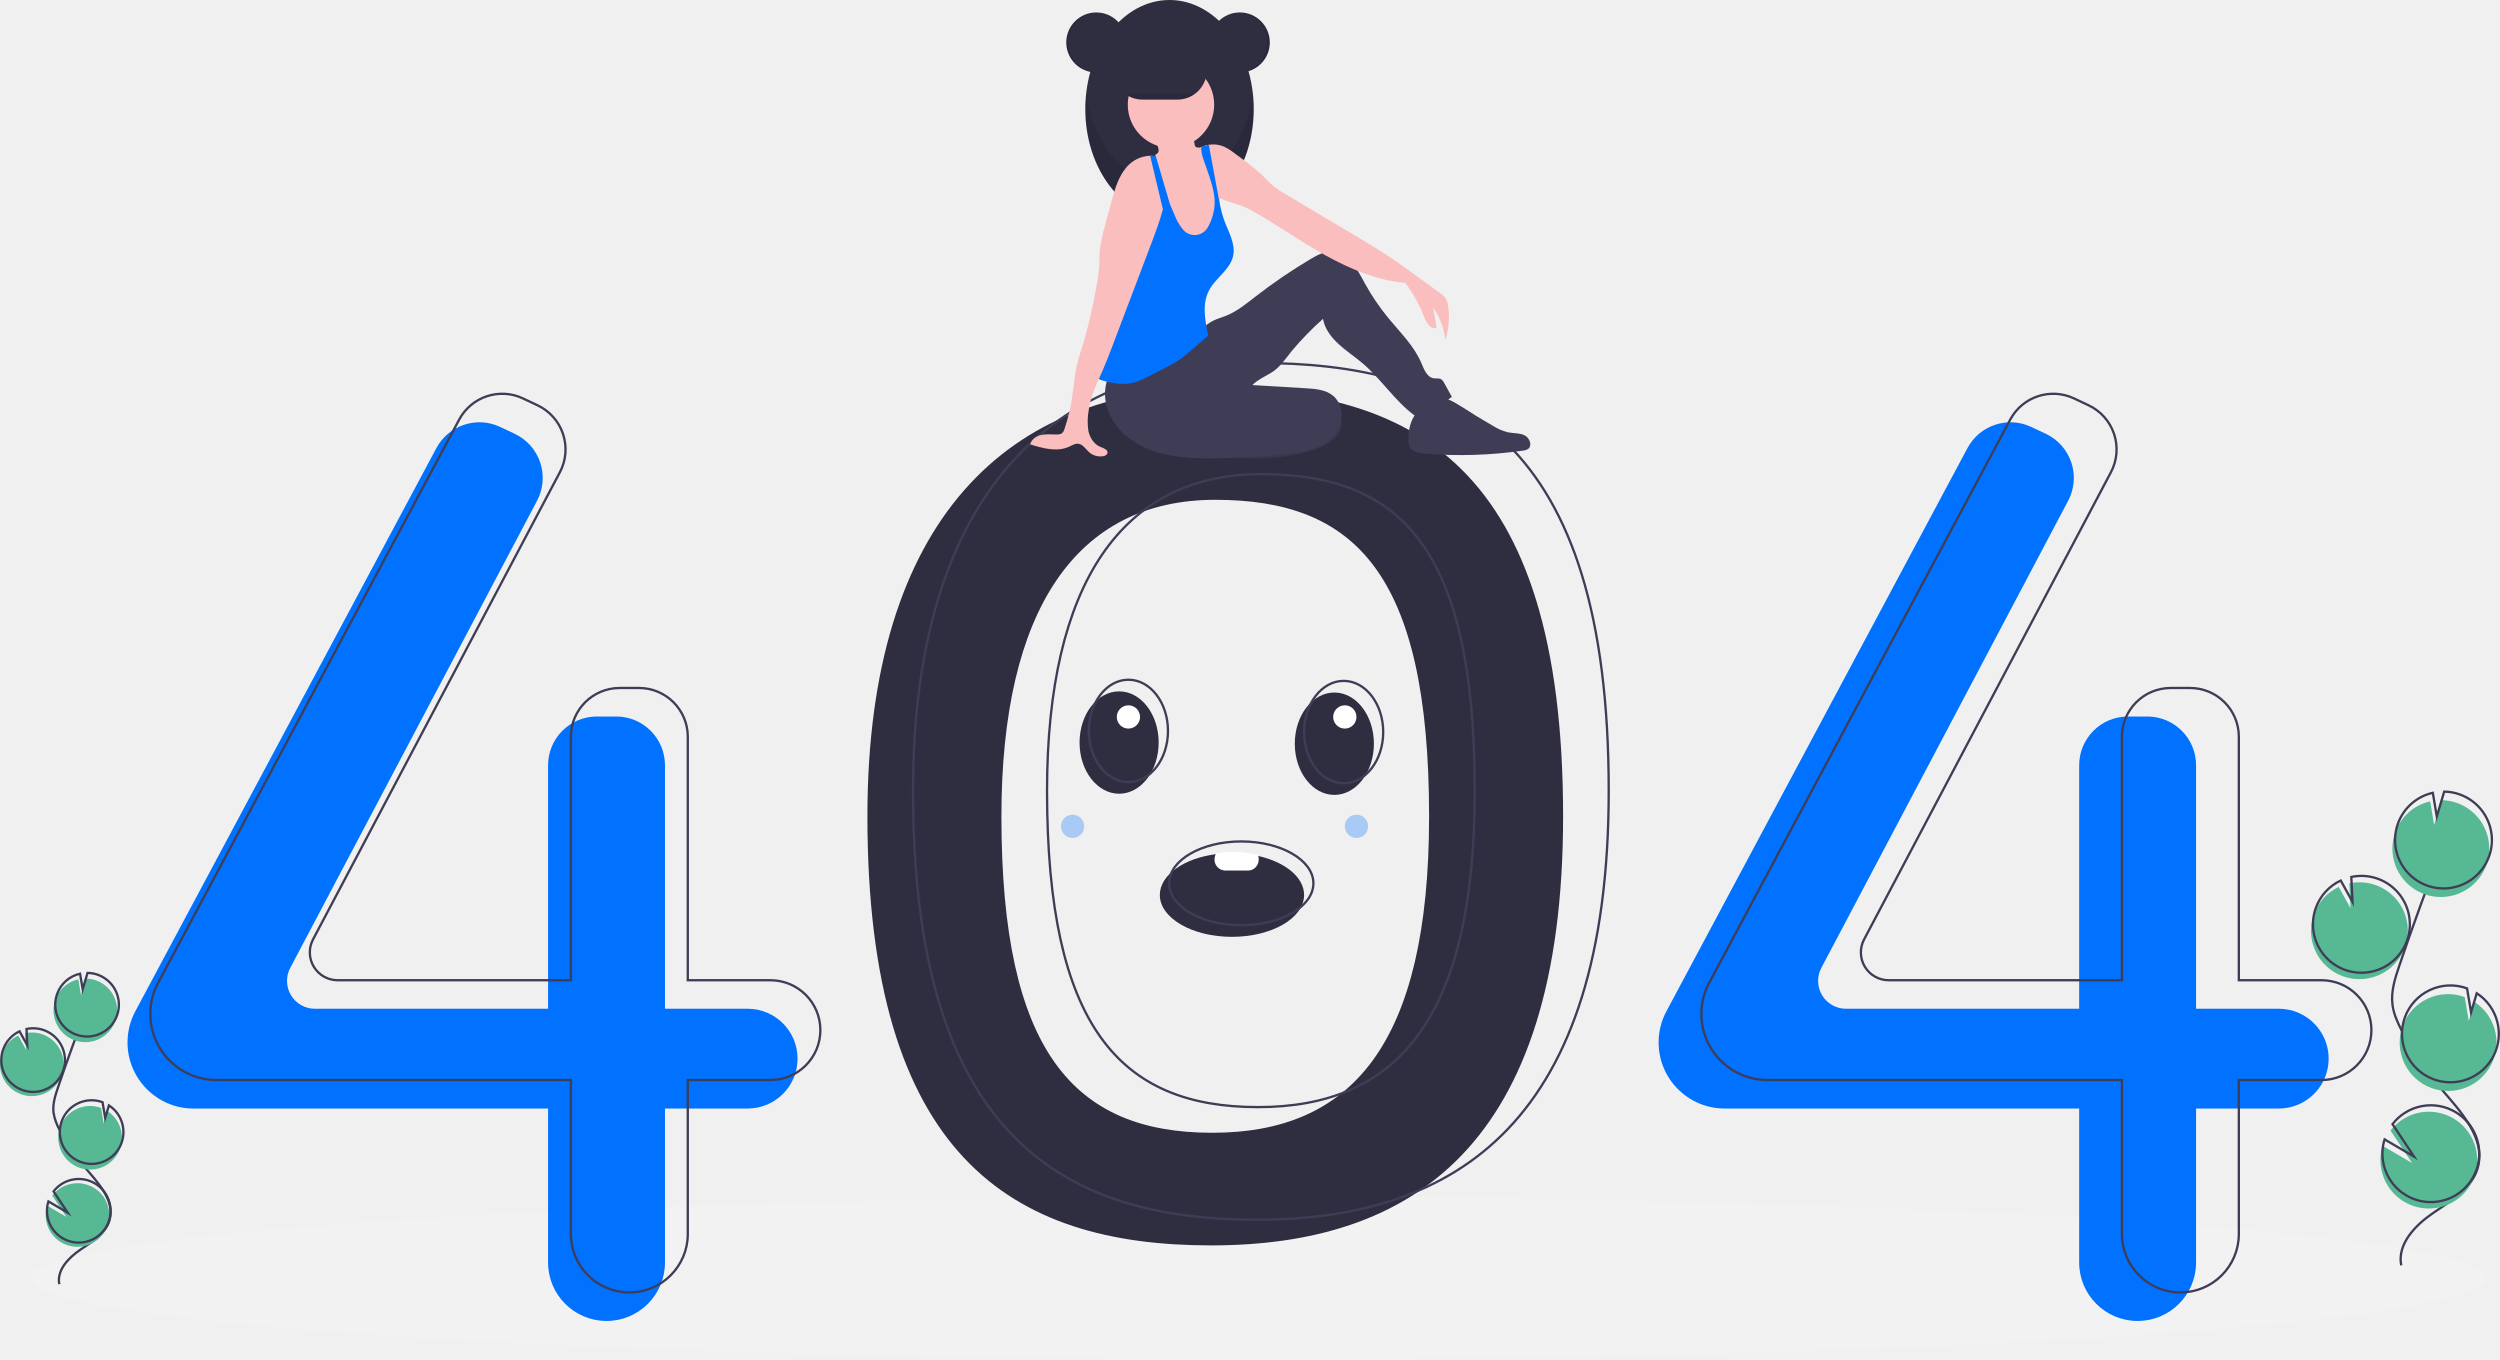
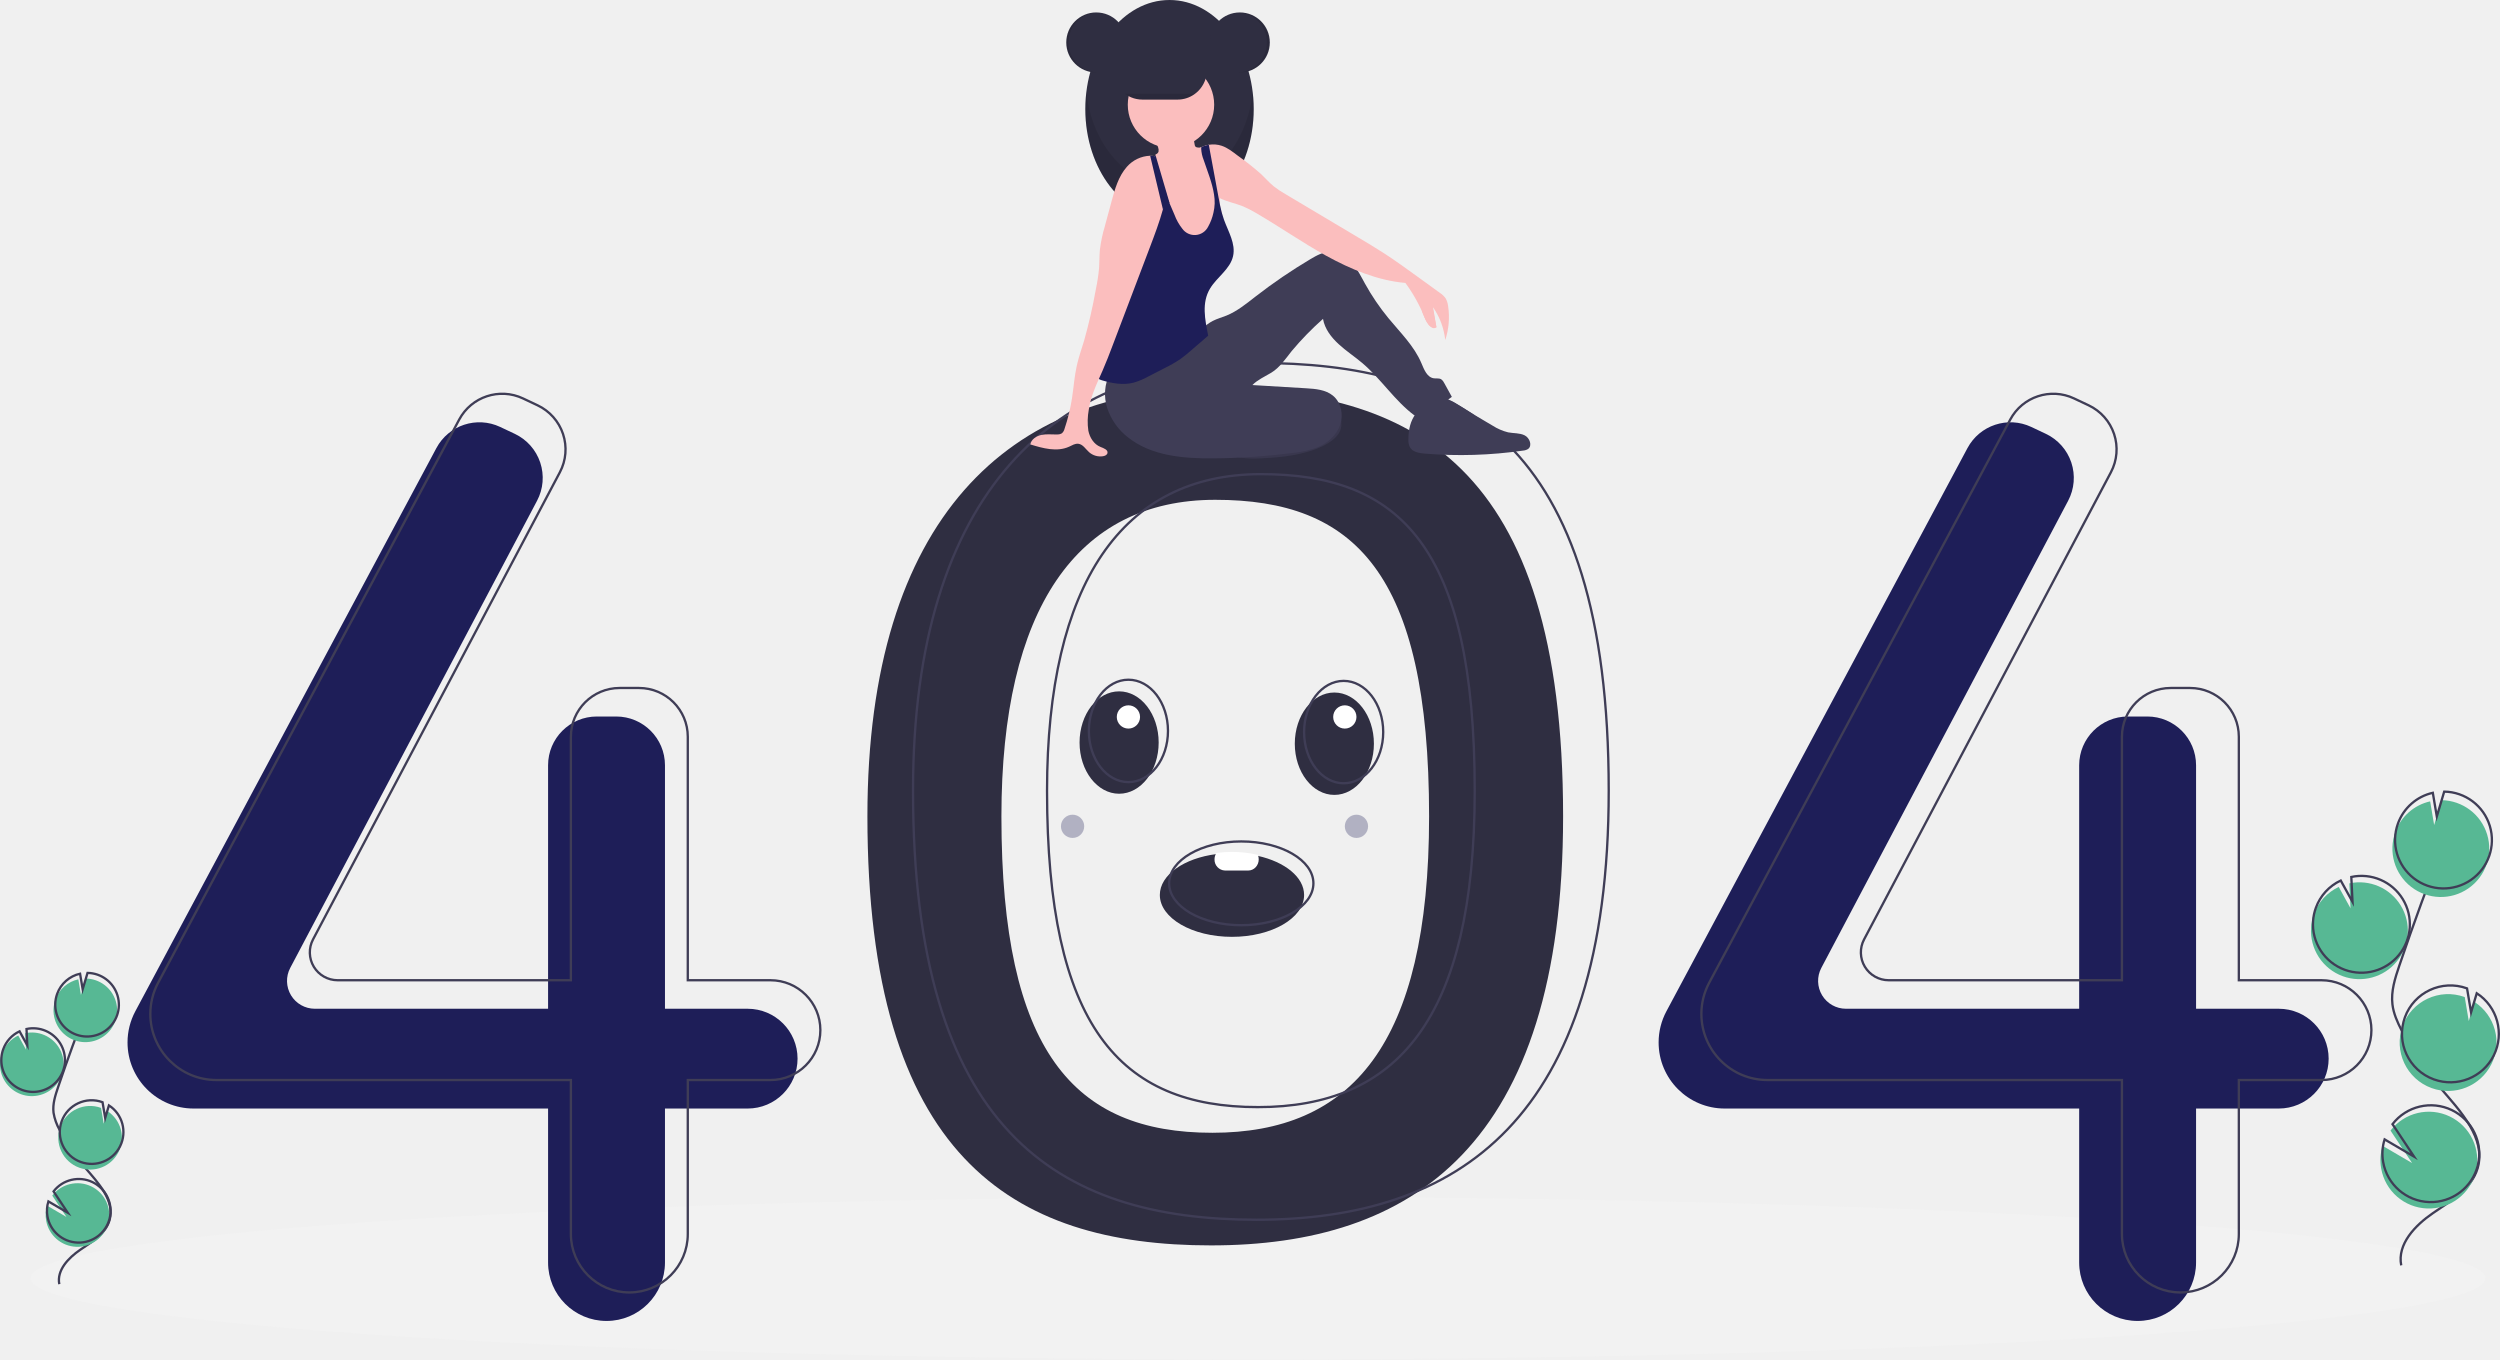
<svg xmlns="http://www.w3.org/2000/svg" id="fd59ce54-f850-4dfc-bc34-dd7d379d600e" data-name="Layer 1" width="1074.392" height="584.231" viewBox="0 0 1074.392 584.231">
  <ellipse cx="540.643" cy="549.309" rx="527.5" ry="34.922" fill="#f2f2f2" />
  <path d="M583.48,324.894c-85.944,0-147.651,55.139-147.651,183.798,0,145.813,61.707,184.411,147.651,184.411s151.327-42.274,151.327-184.411C734.807,356.753,669.424,324.894,583.48,324.894Zm.565,319.808c-59.527,0-90.626-34.923-90.626-135.916,0-89.112,32.372-136.105,91.899-136.105s91.899,30.868,91.899,136.105C677.217,607.234,643.572,644.703,584.045,644.703Z" transform="translate(-63.054 -157.8845)" fill="#2f2e41" />
-   <path d="M384.365,591.401H348.831V486.762A20.956,20.956,0,0,0,327.875,465.806h-8.326a20.956,20.956,0,0,0-20.956,20.956V591.401H198.363a11.963,11.963,0,0,1-10.578-17.552l106.082-200.78A20.956,20.956,0,0,0,284.287,344.33l-6.262-2.957a20.956,20.956,0,0,0-27.429,9.07L121.214,592.475a28.416,28.416,0,0,0-3.356,13.396v0a28.416,28.416,0,0,0,28.416,28.416H298.593v66.167a25.119,25.119,0,0,0,25.119,25.119h0a25.119,25.119,0,0,0,25.119-25.119V634.287h35.534a21.443,21.443,0,0,0,21.443-21.443v0A21.443,21.443,0,0,0,384.365,591.401Z" transform="translate(-63.054 -157.8845)" fill="#0072ff" />
-   <path d="M1042.362,591.401h-35.534V486.762A20.956,20.956,0,0,0,985.872,465.806h-8.326a20.956,20.956,0,0,0-20.956,20.956V591.401H856.359a11.963,11.963,0,0,1-10.578-17.552L951.864,373.069A20.956,20.956,0,0,0,942.284,344.33l-6.262-2.957a20.956,20.956,0,0,0-27.429,9.07L779.211,592.475a28.416,28.416,0,0,0-3.356,13.396v0a28.416,28.416,0,0,0,28.416,28.416H956.589v66.167a25.119,25.119,0,0,0,25.119,25.119h0a25.119,25.119,0,0,0,25.119-25.119V634.287h35.534a21.443,21.443,0,0,0,21.443-21.443v0A21.443,21.443,0,0,0,1042.362,591.401Z" transform="translate(-63.054 -157.8845)" fill="#0072ff" />
+   <path d="M384.365,591.401H348.831V486.762A20.956,20.956,0,0,0,327.875,465.806h-8.326a20.956,20.956,0,0,0-20.956,20.956V591.401H198.363a11.963,11.963,0,0,1-10.578-17.552l106.082-200.78A20.956,20.956,0,0,0,284.287,344.33l-6.262-2.957a20.956,20.956,0,0,0-27.429,9.07L121.214,592.475a28.416,28.416,0,0,0-3.356,13.396v0a28.416,28.416,0,0,0,28.416,28.416H298.593v66.167a25.119,25.119,0,0,0,25.119,25.119h0a25.119,25.119,0,0,0,25.119-25.119V634.287h35.534a21.443,21.443,0,0,0,21.443-21.443v0A21.443,21.443,0,0,0,384.365,591.401Z" transform="translate(-63.054 -157.8845)" fill="#1e1e58" />
+   <path d="M1042.362,591.401h-35.534V486.762A20.956,20.956,0,0,0,985.872,465.806h-8.326a20.956,20.956,0,0,0-20.956,20.956V591.401H856.359a11.963,11.963,0,0,1-10.578-17.552L951.864,373.069A20.956,20.956,0,0,0,942.284,344.33l-6.262-2.957a20.956,20.956,0,0,0-27.429,9.07L779.211,592.475a28.416,28.416,0,0,0-3.356,13.396v0a28.416,28.416,0,0,0,28.416,28.416H956.589v66.167a25.119,25.119,0,0,0,25.119,25.119h0a25.119,25.119,0,0,0,25.119-25.119V634.287h35.534a21.443,21.443,0,0,0,21.443-21.443v0A21.443,21.443,0,0,0,1042.362,591.401Z" transform="translate(-63.054 -157.8845)" fill="#1e1e58" />
  <path d="M394.168,579.148H358.634V474.509a20.956,20.956,0,0,0-20.956-20.956h-8.326a20.956,20.956,0,0,0-20.956,20.956V579.148H208.165a11.963,11.963,0,0,1-10.578-17.552L303.67,360.816a20.956,20.956,0,0,0-9.58-28.739l-6.262-2.957a20.956,20.956,0,0,0-27.429,9.07L131.017,580.222a28.416,28.416,0,0,0-3.356,13.396v0a28.416,28.416,0,0,0,28.416,28.416H308.395v66.167a25.119,25.119,0,0,0,25.119,25.119h0a25.119,25.119,0,0,0,25.119-25.119V622.034h35.534a21.443,21.443,0,0,0,21.443-21.443v0A21.443,21.443,0,0,0,394.168,579.148Z" transform="translate(-63.054 -157.8845)" fill="none" stroke="#3f3d56" stroke-miterlimit="10" />
  <path d="M1060.742,579.148h-35.534V474.509a20.956,20.956,0,0,0-20.956-20.956H995.925a20.956,20.956,0,0,0-20.956,20.956V579.148H874.739a11.963,11.963,0,0,1-10.578-17.552L970.244,360.816a20.956,20.956,0,0,0-9.58-28.739l-6.262-2.957a20.956,20.956,0,0,0-27.429,9.07L797.59,580.222a28.416,28.416,0,0,0-3.356,13.396v0a28.416,28.416,0,0,0,28.416,28.416H974.969v66.167a25.119,25.119,0,0,0,25.119,25.119h0a25.119,25.119,0,0,0,25.119-25.119V622.034h35.534a21.443,21.443,0,0,0,21.443-21.443v0A21.443,21.443,0,0,0,1060.742,579.148Z" transform="translate(-63.054 -157.8845)" fill="none" stroke="#3f3d56" stroke-miterlimit="10" />
  <path d="M603.085,313.866c-85.944,0-147.651,55.139-147.651,183.798,0,145.813,61.707,184.411,147.651,184.411s151.327-42.274,151.327-184.411C754.412,345.725,689.029,313.866,603.085,313.866Zm.565,319.808c-59.527,0-90.626-34.923-90.626-135.916,0-89.112,32.372-136.105,91.899-136.105s91.899,30.868,91.899,136.105C696.822,596.206,663.177,633.675,603.65,633.675Z" transform="translate(-63.054 -157.8845)" fill="none" stroke="#3f3d56" stroke-miterlimit="10" />
  <circle cx="471.141" cy="18.25" r="12.901" fill="#2f2e41" />
  <ellipse cx="502.607" cy="46.885" rx="36.186" ry="46.885" fill="#2f2e41" />
  <path d="M565.661,237.494c-18.128,0-33.141-17.271-35.776-39.805a60.976,60.976,0,0,0-.41,7.08c0,25.894,16.201,46.885,36.186,46.885s36.186-20.991,36.186-46.885a60.976,60.976,0,0,0-.41-7.08C598.803,220.224,583.789,237.494,565.661,237.494Z" transform="translate(-63.054 -157.8845)" opacity="0.1" />
  <path d="M639.296,342.073c-.777,3.193-4.128,5.751-7.839,7.538-7.802,3.757-17.425,4.878-26.76,5.254a45.176,45.176,0,0,1-7.144-.132,20.537,20.537,0,0,1-12.251-5.631,1.681,1.681,0,0,1,.044-2.844c4.969-5.459,13.262-8.806,21.616-11.216,6.334-1.827,17.381-6.561,24.29-5.922C637.944,329.739,640.277,338.041,639.296,342.073Z" transform="translate(-63.054 -157.8845)" fill="#3f3d56" />
  <path d="M639.296,342.073c-.777,3.193-4.128,5.751-7.839,7.538-7.802,3.757-17.425,4.878-26.76,5.254a45.176,45.176,0,0,1-7.144-.132,20.537,20.537,0,0,1-12.251-5.631,1.681,1.681,0,0,1,.044-2.844c4.969-5.459,13.262-8.806,21.616-11.216,6.334-1.827,17.381-6.561,24.29-5.922C637.944,329.739,640.277,338.041,639.296,342.073Z" transform="translate(-63.054 -157.8845)" opacity="0.1" />
  <path d="M540.098,318.206a19.77,19.77,0,0,0-1.199,15.075,26.339,26.339,0,0,0,8.829,12.497c10.095,8.092,23.988,9.205,36.925,9.093a284.649,284.649,0,0,0,33.905-2.324,40.538,40.538,0,0,0,11.001-2.554c4.222-1.827,7.933-5.178,9.436-9.526s.436-9.672-3.134-12.574c-3.137-2.55-7.463-2.9-11.498-3.143l-23.088-1.387c2.281-2.308,5.318-3.614,8.096-5.292,3.685-2.226,6.134-5.965,8.813-9.335a129.001,129.001,0,0,1,13.439-13.817c.751,4.31,3.478,7.85,6.687,10.824s6.908,5.368,10.244,8.2c8.079,6.858,13.896,16.167,22.392,22.5a43.829,43.829,0,0,0,16.049-8.012l-3.302-5.981a3.94,3.94,0,0,0-1.245-1.553c-.935-.575-2.14-.279-3.225-.441-2.901-.435-4.168-3.784-5.306-6.487-3.125-7.422-9.108-13.18-14.218-19.404a98.009,98.009,0,0,1-9.996-14.723c-1.717-3.102-3.288-6.331-5.617-9.003s-5.594-4.773-9.139-4.781c-3.132-.007-6.021,1.584-8.714,3.183a230.477,230.477,0,0,0-23.63,16.099c-3.944,3.062-7.863,6.296-12.489,8.174-1.947.79-4,1.331-5.869,2.292-3.273,1.684-5.757,4.534-8.431,7.064C566.277,311.892,553.219,317.738,540.098,318.206Z" transform="translate(-63.054 -157.8845)" fill="#3f3d56" />
  <path d="M588.374,253.983a23.774,23.774,0,0,1-1.734,8.033,10.045,10.045,0,0,1-5.768,5.573,12.375,12.375,0,0,1-5.623.182,10.882,10.882,0,0,1-4.582-1.561c-2.165-1.488-3.244-4.144-3.637-6.743-.393-2.596-.217-5.249-.469-7.863a42.944,42.944,0,0,0-1.202-6.255c-.17-.683-.343-1.362-.513-2.042-.167-.68-.33-1.359-.481-2.039-.138-.639-.267-1.281-.378-1.926-.091-.544-.173-1.092-.233-1.643a18.423,18.423,0,0,0-.809-4.811,14.607,14.607,0,0,0-1.687-2.854c-.286-.409-.563-.818-.818-1.243a5.89,5.89,0,0,1-.972-3.748,3.286,3.286,0,0,1,.148-.601c.025-.076.053-.151.085-.223A1.802,1.802,0,0,0,560.932,223.07a3.433,3.433,0,0,0-.148-1.778,11.318,11.318,0,0,0-.96-2.288c-.264-.478-1.161-1.34-1.167-1.888-.013-1.101,2.14-1.989,3.011-2.423a16.796,16.796,0,0,1,8.597-1.743c1.904.129,3.968.714,5.019,2.31.944,1.438.818,3.301,1.221,4.972a1.471,1.471,0,0,0,.299.664,1.341,1.341,0,0,0,.739.34,4.549,4.549,0,0,0,1.416.057h.003a2.931,2.931,0,0,0,.371-.054,4.957,4.957,0,0,0,2.033-.878q.585-.156,1.18-.255a.251.251,0,0,0,.047-.009c1.576,4.975,1.781,10.308,3.071,15.374.639,2.52,1.554,5.009,1.683,7.602.009.113.013.23.016.346.019.834-.047,1.674-.013,2.505a6.981,6.981,0,0,0,.126,1.114,15.611,15.611,0,0,0,.525,1.743l.009.028c.06.183.116.368.164.554.035.135.066.267.091.403l.003.009A14.938,14.938,0,0,1,588.374,253.983Z" transform="translate(-63.054 -157.8845)" fill="#fbbebe" />
  <circle cx="503.237" cy="44.997" r="18.565" fill="#fbbebe" />
  <path d="M684.157,304.033a30.445,30.445,0,0,0-5.236-14.103q.722,4.295,1.447,8.587a3.214,3.214,0,0,1-3.367-1.035,10.337,10.337,0,0,1-1.765-3.276,67.466,67.466,0,0,0-8.21-14.736c-11.819-.985-23.502-5.884-33.896-11.595-10.396-5.708-20.126-12.552-30.384-18.502a43.573,43.573,0,0,0-5.544-2.832c-3.21-1.287-6.812-1.954-9.855-3.468-.204-.101-.409-.208-.61-.318a12.578,12.578,0,0,1-1.945-1.306,10.344,10.344,0,0,1-.931-.856,20.351,20.351,0,0,1-3.559-5.953c-1.633-3.612-2.215-7.97-3.845-11.583a11.203,11.203,0,0,1,2.502-1.765h.003c.132-.069.264-.135.4-.198a11.94,11.94,0,0,1,2.004-.733q.585-.156,1.18-.255a.251.251,0,0,0,.047-.009,11.566,11.566,0,0,1,5.491.434c2.587.875,4.767,2.621,6.941,4.273a114.02,114.02,0,0,1,10.148,8.049c1.794,1.718,3.43,3.606,5.359,5.167a42.144,42.144,0,0,0,5.057,3.351q15.656,9.327,31.315,18.65c3.534,2.105,7.07,4.21,10.526,6.438,5.249,3.386,10.308,7.055,15.365,10.721q4.47,3.238,8.936,6.479a9.728,9.728,0,0,1,2.533,2.341,8.472,8.472,0,0,1,1.123,3.433A31.387,31.387,0,0,1,684.157,304.033Z" transform="translate(-63.054 -157.8845)" fill="#fbbebe" />
-   <path d="M592.977,267.944c-1.252,5.617-6.929,9.012-9.896,13.946-3.688,6.123-2.184,13.241-.799,20.255q-3.795,3.271-7.593,6.542c-1.397,1.199-2.794,2.404-4.298,3.464a57.351,57.351,0,0,1-6.86,3.94q-3.361,1.728-6.721,3.458a32.128,32.128,0,0,1-6.58,2.788c-4.415,1.133-9.103.34-13.471-.972a6.088,6.088,0,0,1-1.473-.601,2.394,2.394,0,0,1-.699-.632,3.911,3.911,0,0,1-.444-2.539c.444-7.351,2.24-14.547,4.031-21.69a85.26,85.26,0,0,1,3.848-12.577,85.077,85.077,0,0,1,5.415-10.151,68.368,68.368,0,0,1,7.929-11.514,18.479,18.479,0,0,0,3.675-4.739c1.117-2.549.686-5.472.913-8.247a17.148,17.148,0,0,1,1.633-6.007v-.003a17.093,17.093,0,0,1,1.743-2.882q.458,1.067.916,2.13.302.699.598,1.394.387.897.768,1.787,1.1,2.558,2.196,5.113a21.59,21.59,0,0,0,3.335,5.944,6.499,6.499,0,0,0,11.123-.853,21.261,21.261,0,0,0,2.272-6.013,19.215,19.215,0,0,0,.252-7.835c-.758-5.009-2.889-10.126-4.437-14.78a14.945,14.945,0,0,1-1.079-4.871,3.351,3.351,0,0,1,.057-.56c.009-.047.019-.098.028-.145a11.94,11.94,0,0,1,2.004-.733q.585-.156,1.18-.255,2.044,11.064,4.094,22.127c.032.173.066.346.098.522.195,1.057.393,2.115.614,3.169.198.957.412,1.91.651,2.857l.009.028c.082.321.167.639.255.957l.003.009c.242.868.513,1.731.818,2.58C590.938,257.475,594.164,262.629,592.977,267.944Z" transform="translate(-63.054 -157.8845)" fill="#0072ff" />
+   <path d="M592.977,267.944c-1.252,5.617-6.929,9.012-9.896,13.946-3.688,6.123-2.184,13.241-.799,20.255q-3.795,3.271-7.593,6.542c-1.397,1.199-2.794,2.404-4.298,3.464a57.351,57.351,0,0,1-6.86,3.94q-3.361,1.728-6.721,3.458a32.128,32.128,0,0,1-6.58,2.788c-4.415,1.133-9.103.34-13.471-.972a6.088,6.088,0,0,1-1.473-.601,2.394,2.394,0,0,1-.699-.632,3.911,3.911,0,0,1-.444-2.539c.444-7.351,2.24-14.547,4.031-21.69a85.26,85.26,0,0,1,3.848-12.577,85.077,85.077,0,0,1,5.415-10.151,68.368,68.368,0,0,1,7.929-11.514,18.479,18.479,0,0,0,3.675-4.739c1.117-2.549.686-5.472.913-8.247a17.148,17.148,0,0,1,1.633-6.007v-.003a17.093,17.093,0,0,1,1.743-2.882q.458,1.067.916,2.13.302.699.598,1.394.387.897.768,1.787,1.1,2.558,2.196,5.113a21.59,21.59,0,0,0,3.335,5.944,6.499,6.499,0,0,0,11.123-.853,21.261,21.261,0,0,0,2.272-6.013,19.215,19.215,0,0,0,.252-7.835c-.758-5.009-2.889-10.126-4.437-14.78a14.945,14.945,0,0,1-1.079-4.871,3.351,3.351,0,0,1,.057-.56c.009-.047.019-.098.028-.145a11.94,11.94,0,0,1,2.004-.733q.585-.156,1.18-.255,2.044,11.064,4.094,22.127c.032.173.066.346.098.522.195,1.057.393,2.115.614,3.169.198.957.412,1.91.651,2.857l.009.028c.082.321.167.639.255.957l.003.009c.242.868.513,1.731.818,2.58C590.938,257.475,594.164,262.629,592.977,267.944Z" transform="translate(-63.054 -157.8845)" fill="#1e1e58" />
  <path d="M668.321,346.877a6.583,6.583,0,0,0,.61,3.143c1.162,2.124,3.95,2.606,6.362,2.805a188.377,188.377,0,0,0,42.266-1.288,4.886,4.886,0,0,0,2.151-.668c1.99-1.395.763-4.795-1.41-5.884s-4.751-.826-7.135-1.297a22.479,22.479,0,0,1-6.678-2.896q-7.252-4.167-14.293-8.688c-2.795-1.795-6.093-3.71-9.24-2.646C672.43,332.343,668.265,337.681,668.321,346.877Z" transform="translate(-63.054 -157.8845)" fill="#3f3d56" />
  <path d="M564.437,240.874v.003c-.022.132-.044.261-.072.39-.035.214-.076.431-.116.645-.39,1.998-.868,3.987-1.419,5.963-1.51,5.459-3.534,10.831-5.541,16.123q-8.081,21.287-16.164,42.577c-1.359,3.575-2.716,7.152-4.261,10.654-.516,1.167-1.048,2.344-1.576,3.534-1.894,4.257-3.713,8.653-4.317,13.184a27.45,27.45,0,0,0-.192,9.04c.604,2.97,2.407,5.872,5.23,6.97,1.378.538,3.351,1.259,2.974,2.69-.204.787-1.098,1.171-1.901,1.303a7.312,7.312,0,0,1-5.966-1.718c-1.507-1.337-2.665-3.417-4.67-3.641-1.388-.151-2.665.68-3.936,1.262-5.186,2.369-11.227.711-16.674-.972.428-2.206,2.643-3.66,4.843-4.1,2.199-.444,4.474-.129,6.718-.189a3.51,3.51,0,0,0,2.042-.525,3.705,3.705,0,0,0,1.101-1.882,78.964,78.964,0,0,0,3.213-13.147c.724-4.666,1.026-9.405,2.058-14.015.802-3.597,2.042-7.08,3.106-10.61a224.682,224.682,0,0,0,5.06-22.077,78.02,78.02,0,0,0,1.425-9.368c.179-2.612.094-5.236.346-7.838a60.888,60.888,0,0,1,2.111-9.997q1.444-5.348,2.885-10.689c1.425-5.271,2.955-10.746,6.567-14.843a13.962,13.962,0,0,1,10.028-4.789,9.882,9.882,0,0,1,2.13.23c.116.028.233.057.349.088a8.634,8.634,0,0,1,2.174.9c1.114-.708,1.68-.459,2.42.632a6.973,6.973,0,0,1,.881,3.795A52.424,52.424,0,0,1,564.437,240.874Z" transform="translate(-63.054 -157.8845)" fill="#fbbebe" />
-   <path d="M565.661,245.046l-.047.047-.255.255-2.53,2.527-1.24-5.208-4.251-17.854a9.882,9.882,0,0,1,2.13.23,3.286,3.286,0,0,1,.148-.601l.201.689,1.441,4.902,2.728,9.308.45,1.532v.003Z" transform="translate(-63.054 -157.8845)" fill="#0072ff" />
+   <path d="M565.661,245.046l-.047.047-.255.255-2.53,2.527-1.24-5.208-4.251-17.854a9.882,9.882,0,0,1,2.13.23,3.286,3.286,0,0,1,.148-.601l.201.689,1.441,4.902,2.728,9.308.45,1.532v.003Z" transform="translate(-63.054 -157.8845)" fill="#1e1e58" />
  <path d="M581.715,188.087a12.582,12.582,0,0,1-3.7,8.896,12.314,12.314,0,0,1-1.36,1.176,12.528,12.528,0,0,1-7.536,2.524H554.023a12.59,12.59,0,0,1,0-25.18h15.096A12.629,12.629,0,0,1,581.715,188.087Z" transform="translate(-63.054 -157.8845)" fill="#2f2e41" />
  <circle cx="532.815" cy="18.25" r="12.901" fill="#2f2e41" />
  <path d="M595.554,163.234c-.158,0-.315.006-.472.012a12.898,12.898,0,0,1,0,25.778c.157.006.314.012.472.012a12.901,12.901,0,1,0,0-25.802Z" transform="translate(-63.054 -157.8845)" opacity="0.1" />
  <path d="M534.195,163.234c.158,0,.315.006.472.012a12.898,12.898,0,0,0,0,25.778c-.157.006-.314.012-.472.012a12.901,12.901,0,0,1,0-25.802Z" transform="translate(-63.054 -157.8845)" opacity="0.1" />
  <path d="M576.655,198.159a12.528,12.528,0,0,1-7.536,2.524H554.023a12.528,12.528,0,0,1-7.536-2.524Z" transform="translate(-63.054 -157.8845)" opacity="0.1" />
  <path d="M674.14,291.64s3.252,9.372,6.229,6.876L677.996,286.267Z" transform="translate(-63.054 -157.8845)" fill="#fbbebe" />
  <path d="M1069.918,577.434a20.813,20.813,0,1,0,2.772-39.915l.521,10.712-5.068-9.18a20.734,20.734,0,0,0-10.684,11.723,20.408,20.408,0,0,0-1.197,5.63A20.809,20.809,0,0,0,1069.918,577.434Z" transform="translate(-63.054 -157.8845)" fill="#57b894" />
  <path d="M1094.995,701.678c-1.789-9.11,5.963-17.187,13.621-22.437s16.605-10.408,19.218-19.317c3.755-12.804-7.43-24.53-16.136-34.642a125.3,125.3,0,0,1-16.524-24.557c-1.811-3.533-3.476-7.225-3.952-11.166-.686-5.675,1.137-11.323,2.974-16.737q9.179-27.052,19.628-53.65" transform="translate(-63.054 -157.8845)" fill="none" stroke="#3f3d56" stroke-miterlimit="10" />
  <path d="M1070.775,574.676a20.813,20.813,0,1,0,2.772-39.915l.521,10.712-5.068-9.18a20.734,20.734,0,0,0-10.684,11.723,20.408,20.408,0,0,0-1.197,5.63A20.809,20.809,0,0,0,1070.775,574.676Z" transform="translate(-63.054 -157.8845)" fill="none" stroke="#3f3d56" stroke-miterlimit="10" />
  <path d="M1092.451,515.473a20.788,20.788,0,0,1,14.98-13.198l1.714,10.184,3.177-10.696a20.81,20.81,0,1,1-19.871,13.71Z" transform="translate(-63.054 -157.8845)" fill="#57b894" />
  <path d="M1093.594,511.795a20.788,20.788,0,0,1,14.98-13.198l1.714,10.184,3.177-10.696a20.81,20.81,0,1,1-19.871,13.71Z" transform="translate(-63.054 -157.8845)" fill="none" stroke="#3f3d56" stroke-miterlimit="10" />
  <path d="M1108.045,625.489a20.81,20.81,0,0,0,18.419-37.023l-2.441,8.219-1.731-10.304a.362.362,0,0,0-.053-.02,20.811,20.811,0,1,0-14.194,39.127Z" transform="translate(-63.054 -157.8845)" fill="#57b894" />
  <path d="M1109.035,621.764a20.81,20.81,0,0,0,18.419-37.023l-2.441,8.219-1.731-10.304a.362.362,0,0,0-.053-.02,20.811,20.811,0,1,0-14.194,39.127Z" transform="translate(-63.054 -157.8845)" fill="none" stroke="#3f3d56" stroke-miterlimit="10" />
  <path d="M1086.378,660.051a20.801,20.801,0,1,0,4.011-16.297l9.273,13.957-12.67-7.408A20.616,20.616,0,0,0,1086.378,660.051Z" transform="translate(-63.054 -157.8845)" fill="#57b894" />
  <path d="M1087.235,657.294a20.801,20.801,0,1,0,4.011-16.297l9.273,13.957-12.67-7.408A20.616,20.616,0,0,0,1087.235,657.294Z" transform="translate(-63.054 -157.8845)" fill="none" stroke="#3f3d56" stroke-miterlimit="10" />
  <path d="M72.061,628.133a13.674,13.674,0,1,0,1.821-26.225l.342,7.038-3.33-6.032a13.623,13.623,0,0,0-7.019,7.702,13.409,13.409,0,0,0-.787,3.699A13.672,13.672,0,0,0,72.061,628.133Z" transform="translate(-63.054 -157.8845)" fill="#57b894" />
  <path d="M88.538,709.763c-1.175-5.986,3.918-11.292,8.949-14.741s10.91-6.838,12.626-12.692c2.467-8.412-4.882-16.117-10.601-22.76A82.324,82.324,0,0,1,88.656,643.436a22.21,22.21,0,0,1-2.597-7.336c-.451-3.729.747-7.439,1.954-10.996q6.031-17.773,12.896-35.249" transform="translate(-63.054 -157.8845)" fill="none" stroke="#3f3d56" stroke-miterlimit="10" />
  <path d="M72.625,626.321a13.674,13.674,0,1,0,1.821-26.225l.342,7.038L71.458,601.103a13.623,13.623,0,0,0-7.019,7.702,13.409,13.409,0,0,0-.787,3.699A13.672,13.672,0,0,0,72.625,626.321Z" transform="translate(-63.054 -157.8845)" fill="none" stroke="#3f3d56" stroke-miterlimit="10" />
  <path d="M86.866,587.423a13.658,13.658,0,0,1,9.842-8.671l1.126,6.691,2.087-7.027a13.673,13.673,0,1,1-13.055,9.007Z" transform="translate(-63.054 -157.8845)" fill="#57b894" />
  <path d="M87.617,585.007a13.658,13.658,0,0,1,9.842-8.671l1.126,6.691L100.673,576a13.673,13.673,0,1,1-13.055,9.007Z" transform="translate(-63.054 -157.8845)" fill="none" stroke="#3f3d56" stroke-miterlimit="10" />
  <path d="M97.112,659.706a13.673,13.673,0,0,0,12.102-24.325l-1.604,5.4-1.137-6.77a.238.238,0,0,0-.035-.013,13.673,13.673,0,1,0-9.326,25.707Z" transform="translate(-63.054 -157.8845)" fill="#57b894" />
  <path d="M97.762,657.259a13.673,13.673,0,0,0,12.102-24.325l-1.604,5.4-1.137-6.77a.238.238,0,0,0-.035-.013,13.673,13.673,0,1,0-9.326,25.707Z" transform="translate(-63.054 -157.8845)" fill="none" stroke="#3f3d56" stroke-miterlimit="10" />
  <path d="M82.876,682.414a13.667,13.667,0,1,0,2.635-10.708l6.092,9.17-8.324-4.867A13.545,13.545,0,0,0,82.876,682.414Z" transform="translate(-63.054 -157.8845)" fill="#57b894" />
  <path d="M83.439,680.602a13.667,13.667,0,1,0,2.635-10.708l6.092,9.17-8.324-4.867A13.545,13.545,0,0,0,83.439,680.602Z" transform="translate(-63.054 -157.8845)" fill="none" stroke="#3f3d56" stroke-miterlimit="10" />
  <ellipse cx="480.946" cy="319.115" rx="17" ry="22" fill="#2f2e41" />
  <ellipse cx="573.446" cy="319.615" rx="17" ry="22" fill="#2f2e41" />
  <path d="M623.5,542.5c0,9.94-13.88,18-31,18s-31-8.06-31-18c0-8.61,10.41-15.81,24.32-17.57a50.104,50.104,0,0,1,6.68-.43,50.699,50.699,0,0,1,11.13,1.2C615.25,528.29,623.5,534.84,623.5,542.5Z" transform="translate(-63.054 -157.8845)" fill="#2f2e41" />
  <ellipse cx="484.946" cy="314.115" rx="17" ry="22" fill="none" stroke="#3f3d56" stroke-miterlimit="10" />
  <ellipse cx="577.446" cy="314.615" rx="17" ry="22" fill="none" stroke="#3f3d56" stroke-miterlimit="10" />
  <ellipse cx="533.446" cy="379.615" rx="31" ry="18" fill="none" stroke="#3f3d56" stroke-miterlimit="10" />
  <path d="M604,527.2a4.937,4.937,0,0,1-1.32,3.392A4.339,4.339,0,0,1,599.5,532h-10a4.664,4.664,0,0,1-4.5-4.8,4.905,4.905,0,0,1,.82-2.741A47.02,47.02,0,0,1,592.5,524a47.665,47.665,0,0,1,11.13,1.28A5.067,5.067,0,0,1,604,527.2Z" transform="translate(-63.054 -157.8845)" fill="#fff" />
  <circle cx="484.946" cy="308.115" r="5" fill="#fff" />
  <circle cx="577.946" cy="308.115" r="5" fill="#fff" />
-   <circle cx="582.946" cy="355.115" r="5" fill="#0072ff" opacity="0.3" />
-   <circle cx="460.946" cy="355.115" r="5" fill="#0072ff" opacity="0.3" />
+   <circle cx="582.946" cy="355.115" r="5" fill="#1e1e58" opacity="0.3" />
+   <circle cx="460.946" cy="355.115" r="5" fill="#1e1e58" opacity="0.3" />
</svg>
